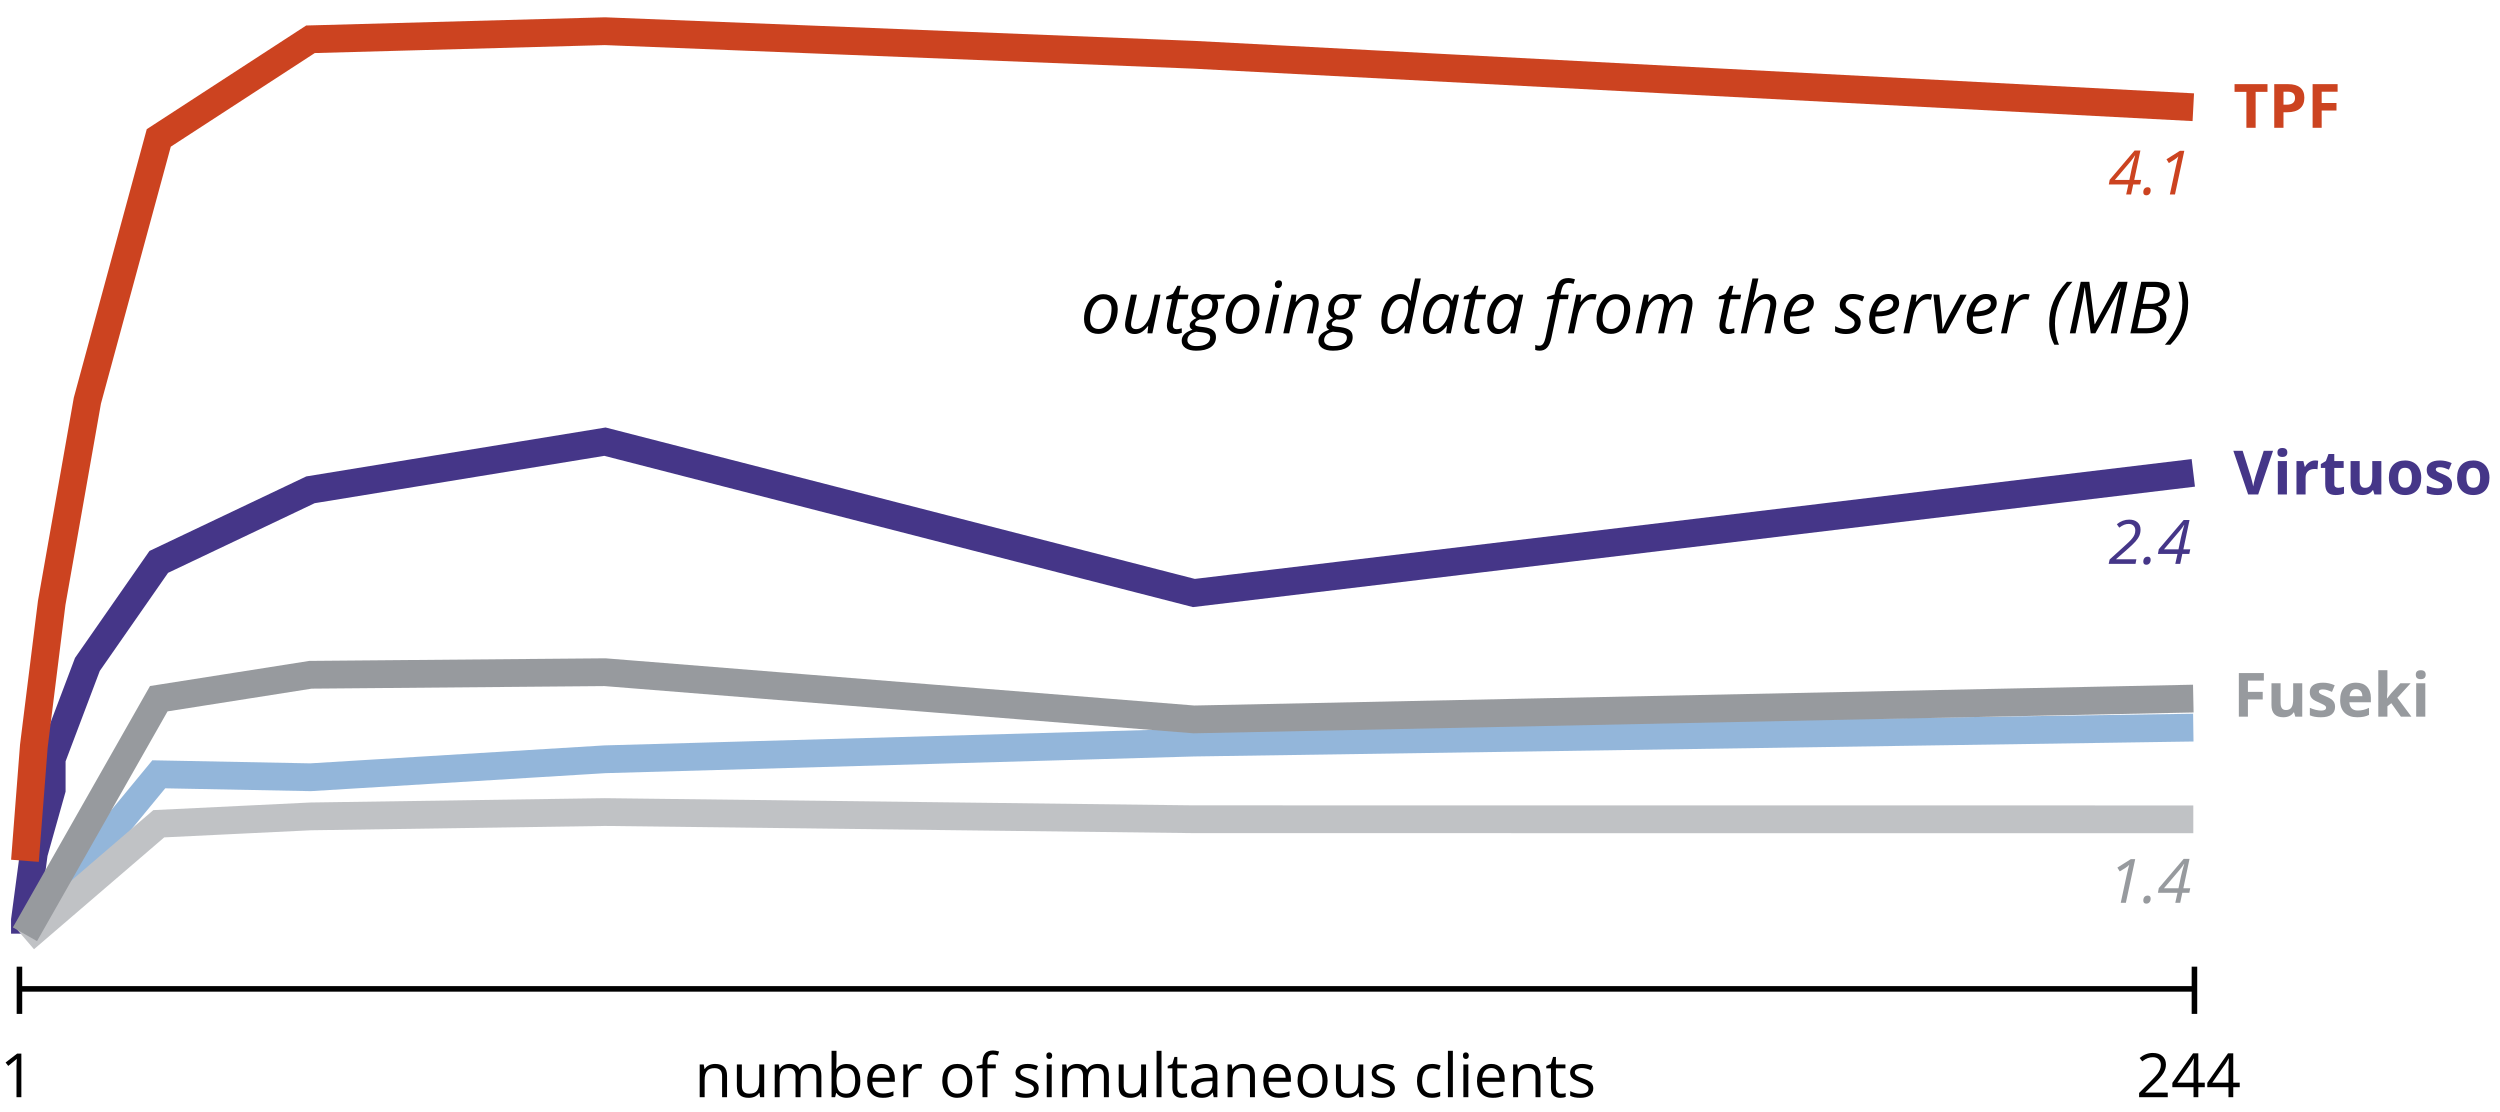
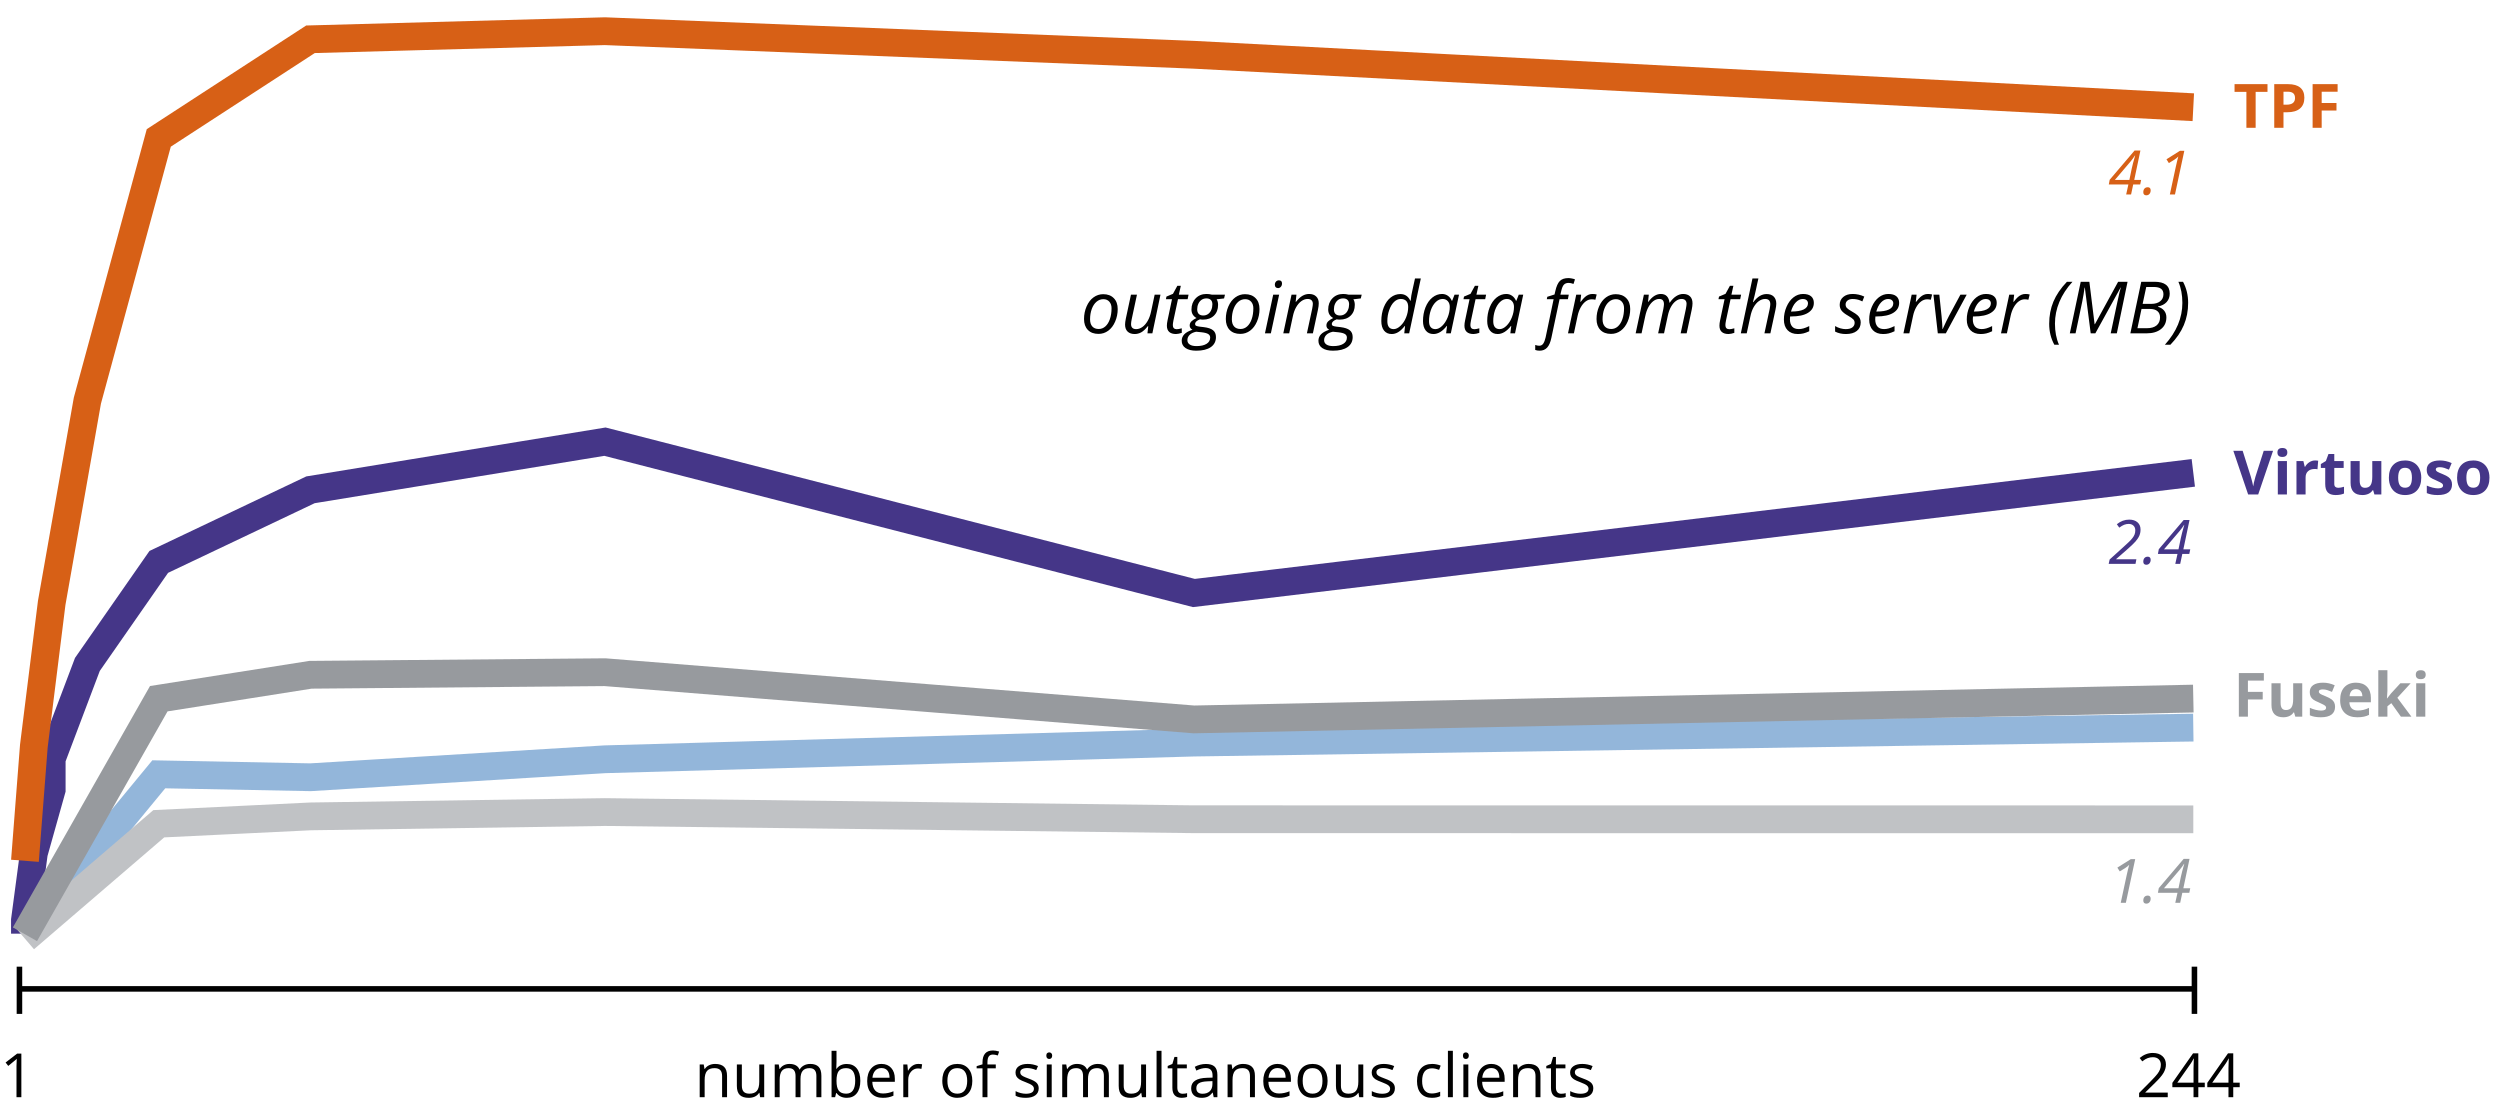
<svg xmlns="http://www.w3.org/2000/svg" version="1.1" width="900" height="400">
  <style>
@font-face{font-family:'Open Sans';src:local("Open Sans"),local("OpenSans"),url(../../_shared/fonts/OpenSans.woff2) format("woff2"),url(../../_shared/fonts/OpenSans.woff) format("woff")}@font-face{font-weight:700;font-family:'Open Sans';src:local("Open Sans Bold"),local("OpenSans-Bold"),url(../../_shared/fonts/OpenSans.Bold.woff2) format("woff2"),url(../../_shared/fonts/OpenSans.Bold.woff) format("woff")}@font-face{font-style:italic;font-family:'Open Sans';src:local("Open Sans Italic"),local("OpenSans-Italic"),url(../../_shared/fonts/OpenSans.Italic.woff2) format("woff2"),url(../../_shared/fonts/OpenSans.Italic.woff) format("woff")}@font-face{font-style:italic;font-weight:700;font-family:'Open Sans';src:local("Open Sans Bold Italic"),local("OpenSans-BoldItalic"),url(../../_shared/fonts/OpenSans.Bold.Italic.woff2) format("woff2"),url(../../_shared/fonts/OpenSans.Bold.Italic.woff) format("woff")}@font-face{font-weight:300;font-family:'Open Sans';src:local("Open Sans Light"),local("OpenSans-Light"),url(../../_shared/fonts/OpenSans.Light.woff2) format("woff2"),url(../../_shared/fonts/OpenSans.Light.woff) format("woff")}@font-face{font-family:'Source Code Pro';src:local("Source Code Pro"),local("SourceCodePro-Regular"),url(../../_shared/fonts/SourceCodePro.woff2) format("woff2"),url(../../_shared/fonts/SourceCodePro.woff) format("woff")}@font-face{font-weight:700;font-family:'Source Code Pro';src:local("Source Code Pro Bold"),local("SourceCodePro-Bold"),url(../../_shared/fonts/SourceCodePro.Bold.woff2) format("woff2"),url(../../_shared/fonts/SourceCodePro.Bold.woff) format("woff")}

polyline {
  fill: none;
  stroke-width: 10px;
}
line {
  fill: none;
  stroke: black;
  stroke-width: 2px;
}

text   { font: 22px 'Open Sans'; }
.label { font-weight: bold; }
.title { font-size: 26px; }
#values text { font-style: italic; }
</style>
  <polyline stroke="#93B6DA" points="8.98,337.22 57.16,278.75 111.77,279.81 217.78,273.34 429.8,267.33 789.59,261.94" />
  <polyline stroke="#453688" points="8.98,336.11 8.98,331.23 12.19,307.15 18.61,284.3 18.61,273.17 31.46,239.19 57.16,202.28 111.77,176.33 217.78,159 429.8,213.48 789.59,170.23" />
  <polyline stroke="#C0C2C5" points="8.98,337.93 57.16,296.55 111.77,293.9 217.78,292.34 429.8,294.93 789.59,294.96" />
  <polyline stroke="#979A9E" points="8.98,336.34 57.16,251.53 111.77,242.92 217.78,241.99 429.8,258.99 789.59,251.49" />
-   <polyline stroke="#CC4320" points="8.98,309.89 12.19,268.54 18.61,217.05 31.46,144.21 57.16,49.65 111.77,14.14 217.78,11.23 429.8,19.72 789.59,38.6" />
-   <text x="804" y="46" fill="#CC4320" class="label">TPF</text>
+   <polyline stroke="#D76016" points="8.98,309.89 12.19,268.54 18.61,217.05 31.46,144.21 57.16,49.65 111.77,14.14 217.78,11.23 429.8,19.72 789.59,38.6" />
+   <text x="804" y="46" fill="#D76016" class="label">TPF</text>
  <text x="804" y="178" fill="#453688" class="label">Virtuoso</text>
  <text x="804" y="258" fill="#979A9E" class="label">Fuseki</text>
  <g id="values">
    <text x="389" y="120" class="title">outgoing data from the server (MB)</text>
-     <text x="759" y="70" fill="#CC4320">4.1</text>
+     <text x="759" y="70" fill="#D76016">4.1</text>
    <text x="759" y="203" fill="#453688">2.4</text>
    <text x="759" y="325" fill="#979A9E">1.4</text>
  </g>
  <line x1="7" y1="356" x2="790" y2="356" />
  <line x1="7" y1="348" x2="7" y2="365" />
  <line x1="790" y1="348" x2="790" y2="365" />
  <text x="0" y="395">1</text>
  <text x="769" y="395">244</text>
  <text x="250" y="395">number of simultaneous clients</text>
</svg>
